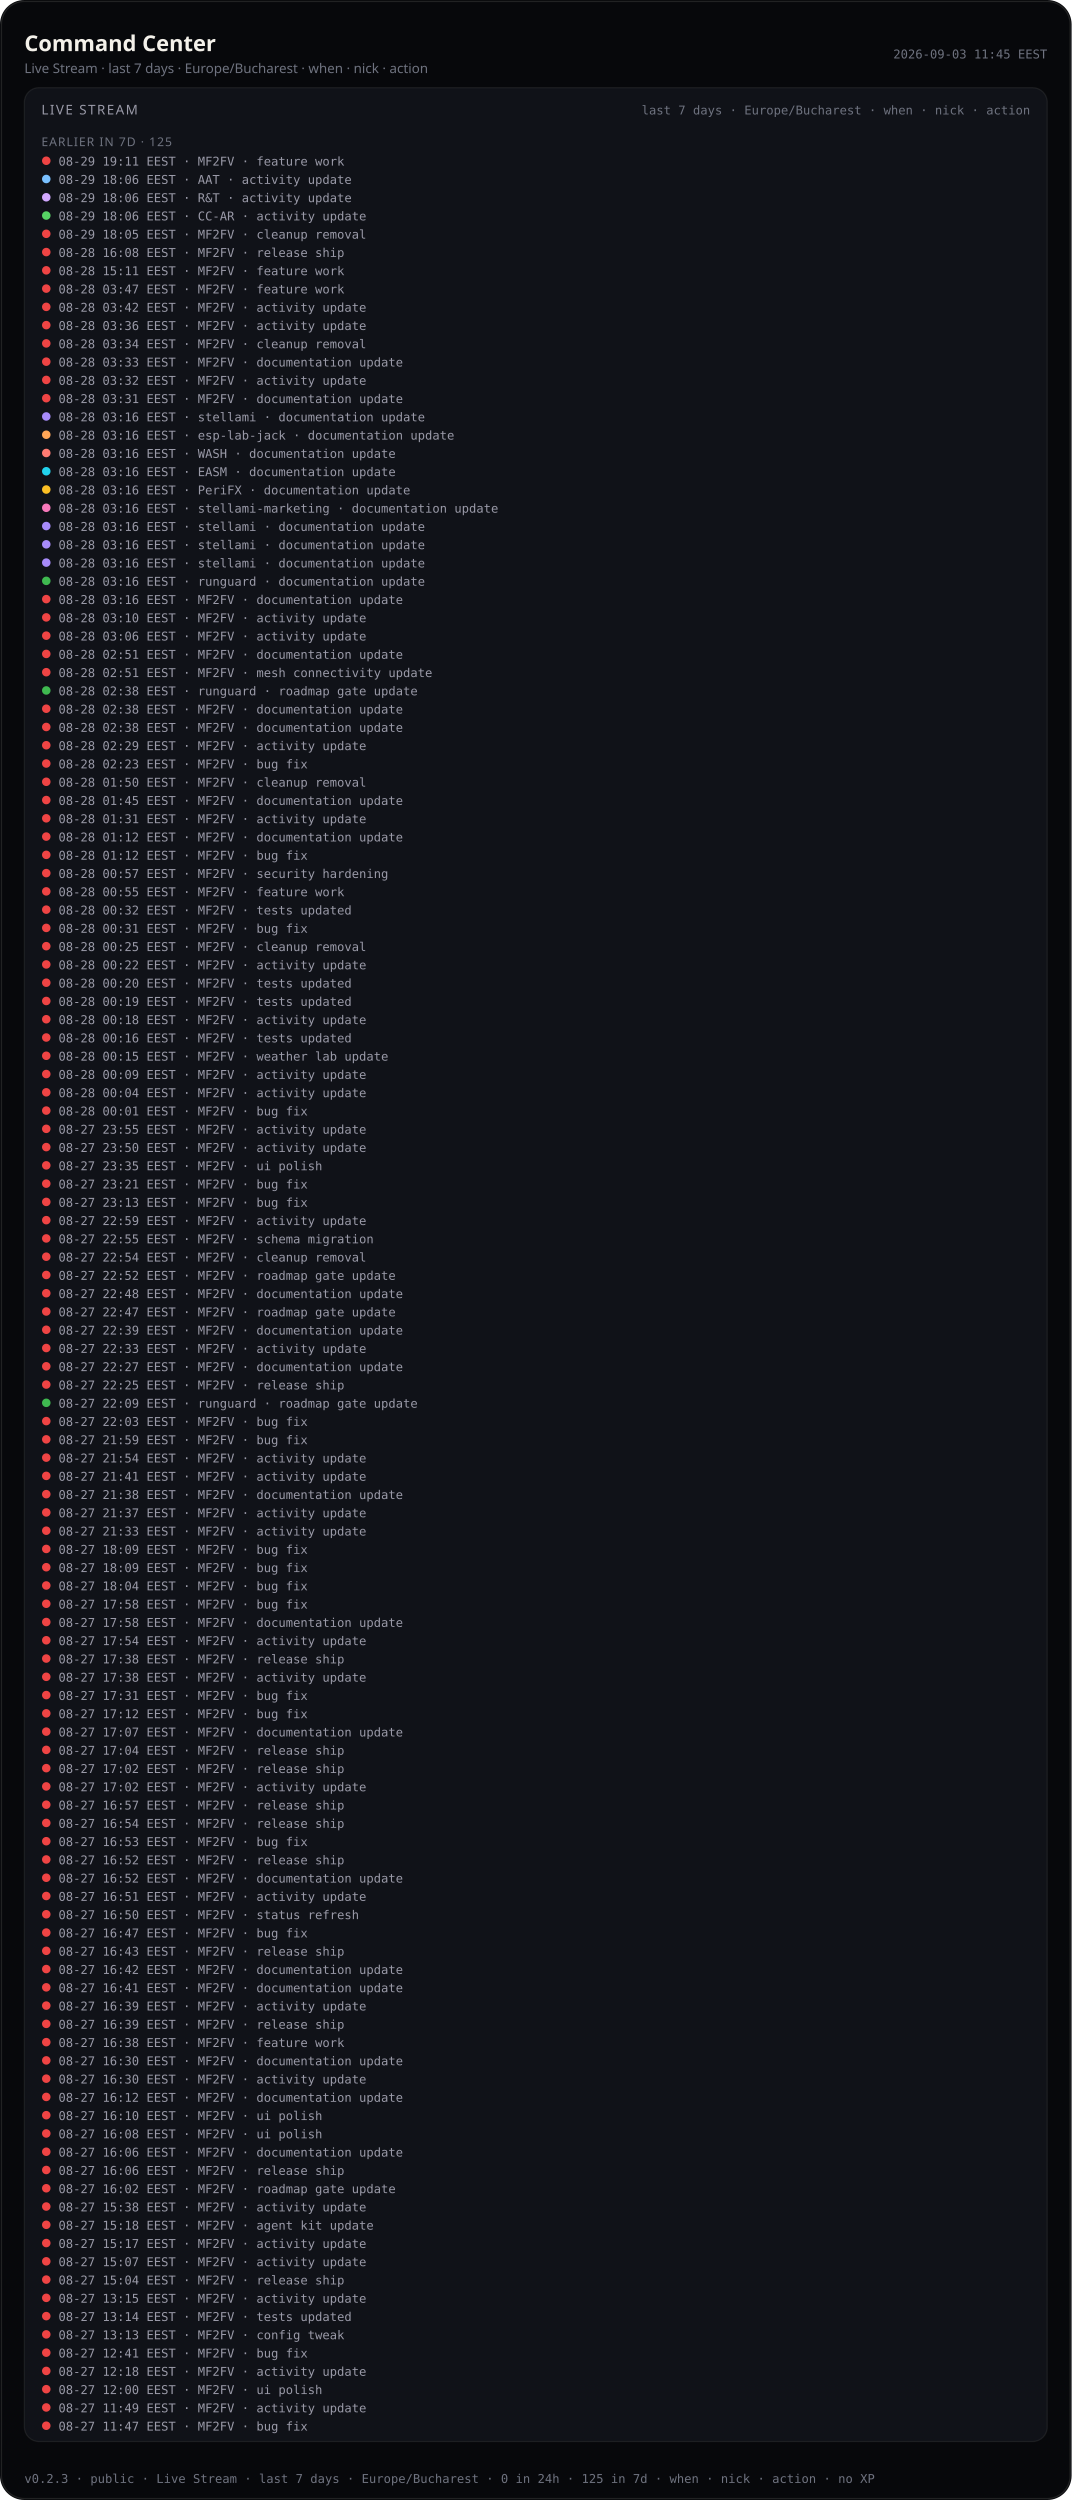
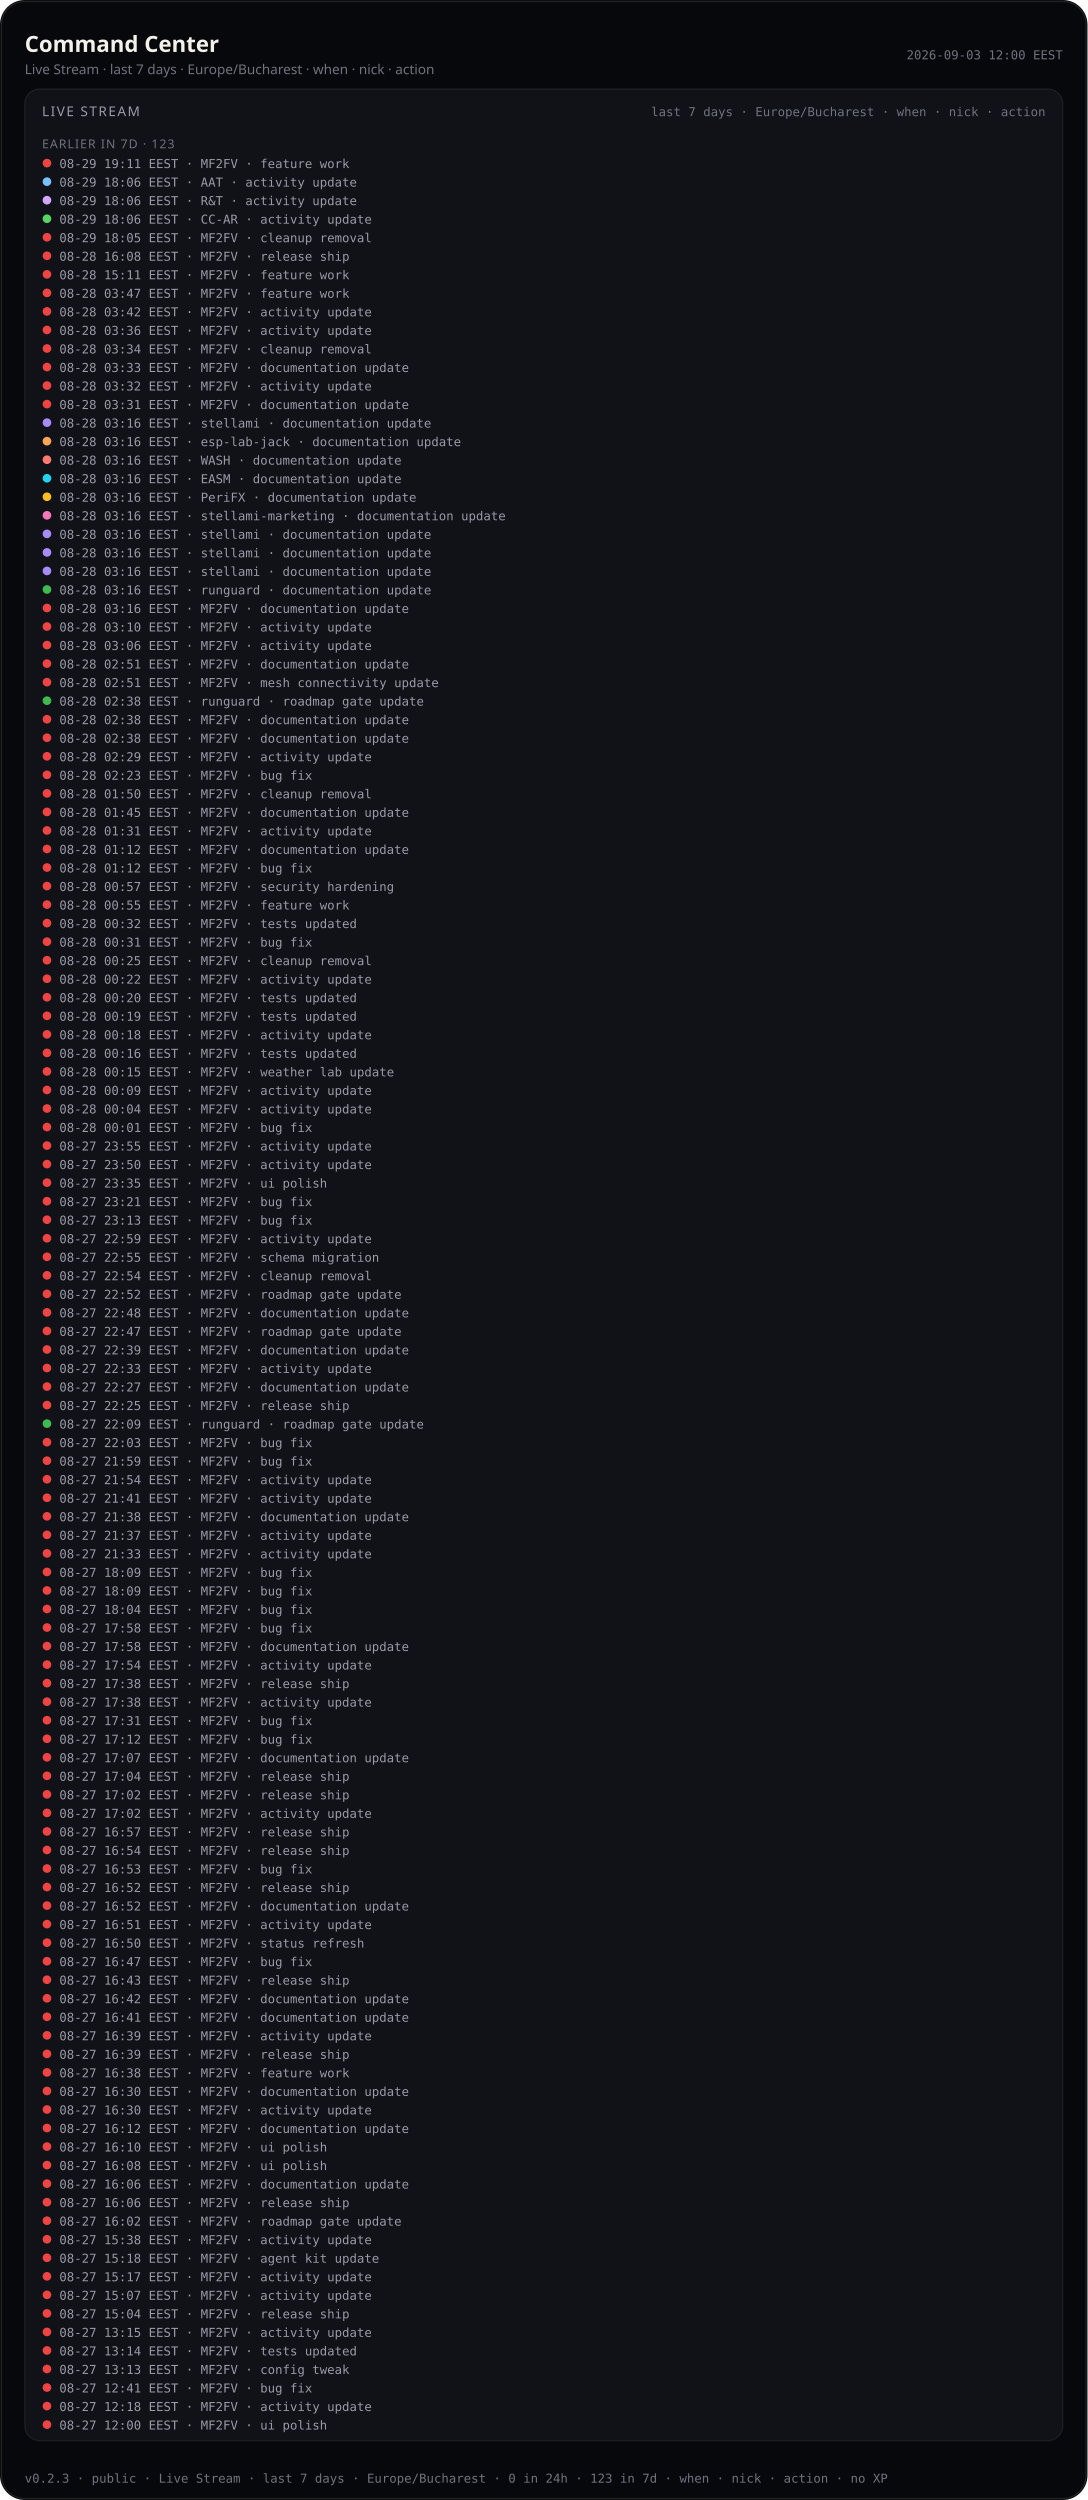
- <svg xmlns="http://www.w3.org/2000/svg" viewBox="0 0 880 2053.0" width="880" height="2053.0" role="img" aria-label="Command Center — Live Stream last 7 days (public)">
-   <rect width="880" height="2053.0" rx="20" fill="#07080b" />
-   <rect x="1.2" y="1.2" width="877.6" height="2050.6" rx="18.8" fill="none" stroke="rgba(232,228,214,0.12)" />
+ <svg xmlns="http://www.w3.org/2000/svg" viewBox="0 0 880 2023.0" width="880" height="2023.0" role="img" aria-label="Command Center — Live Stream last 7 days (public)">
+   <rect width="880" height="2023.0" rx="20" fill="#07080b" />
+   <rect x="1.2" y="1.2" width="877.6" height="2020.6" rx="18.8" fill="none" stroke="rgba(232,228,214,0.12)" />
  <text x="20" y="42" fill="#f4f1ea" font-size="18" font-family="ui-sans-serif, system-ui, sans-serif" font-weight="600">Command Center</text>
  <text x="20" y="60" fill="#6f7380" font-size="11" font-family="ui-sans-serif, system-ui, sans-serif">Live Stream · last 7 days · Europe/Bucharest · when · nick · action</text>
-   <text x="860" y="48" fill="#6f7380" font-size="10" text-anchor="end" font-family="ui-monospace, SFMono-Regular, monospace">2026-09-03 11:45 EEST</text>
-   <rect x="20" y="72" width="840" height="1933.0" rx="12" fill="#101218" stroke="rgba(232,228,214,0.08)" />
+   <text x="860" y="48" fill="#6f7380" font-size="10" text-anchor="end" font-family="ui-monospace, SFMono-Regular, monospace">2026-09-03 12:00 EEST</text>
+   <rect x="20" y="72" width="840" height="1903.0" rx="12" fill="#101218" stroke="rgba(232,228,214,0.08)" />
  <text x="34" y="94" fill="#9a9aa8" font-size="11" font-family="ui-sans-serif, system-ui, sans-serif" letter-spacing="1.2">LIVE STREAM</text>
  <text x="846" y="94" fill="#6f7380" font-size="10" text-anchor="end" font-family="ui-monospace, SFMono-Regular, monospace">last 7 days · Europe/Bucharest · when · nick · action</text>
  <defs>
    <clipPath id="live-stream-clip-pub">
-       <rect x="20" y="72" width="840" height="1933.0" />
+       <rect x="20" y="72" width="840" height="1903.0" />
    </clipPath>
  </defs>
  <g clip-path="url(#live-stream-clip-pub)">
-     <text x="34" y="120" fill="#6f7380" font-size="10" font-family="ui-sans-serif, system-ui, sans-serif" letter-spacing="0.8">EARLIER IN 7D · 125</text>
+     <text x="34" y="120" fill="#6f7380" font-size="10" font-family="ui-sans-serif, system-ui, sans-serif" letter-spacing="0.8">EARLIER IN 7D · 123</text>
    <circle cx="38" cy="132.0" r="3.5" fill="#ef4444" />
    <text x="48" y="136.0" fill="#9a9aa8" font-size="10" font-family="ui-monospace, SFMono-Regular, monospace">08-29 19:11 EEST · MF2FV · feature work</text>
    <circle cx="38" cy="147.0" r="3.5" fill="#79c0ff" />
    <text x="48" y="151.0" fill="#9a9aa8" font-size="10" font-family="ui-monospace, SFMono-Regular, monospace">08-29 18:06 EEST · AAT · activity update</text>
    <circle cx="38" cy="162.0" r="3.5" fill="#d2a8ff" />
    <text x="48" y="166.0" fill="#9a9aa8" font-size="10" font-family="ui-monospace, SFMono-Regular, monospace">08-29 18:06 EEST · R&amp;T · activity update</text>
    <circle cx="38" cy="177.0" r="3.5" fill="#56d364" />
    <text x="48" y="181.0" fill="#9a9aa8" font-size="10" font-family="ui-monospace, SFMono-Regular, monospace">08-29 18:06 EEST · CC-AR · activity update</text>
    <circle cx="38" cy="192.0" r="3.5" fill="#ef4444" />
    <text x="48" y="196.0" fill="#9a9aa8" font-size="10" font-family="ui-monospace, SFMono-Regular, monospace">08-29 18:05 EEST · MF2FV · cleanup removal</text>
    <circle cx="38" cy="207.0" r="3.5" fill="#ef4444" />
    <text x="48" y="211.0" fill="#9a9aa8" font-size="10" font-family="ui-monospace, SFMono-Regular, monospace">08-28 16:08 EEST · MF2FV · release ship</text>
    <circle cx="38" cy="222.0" r="3.5" fill="#ef4444" />
    <text x="48" y="226.0" fill="#9a9aa8" font-size="10" font-family="ui-monospace, SFMono-Regular, monospace">08-28 15:11 EEST · MF2FV · feature work</text>
    <circle cx="38" cy="237.0" r="3.5" fill="#ef4444" />
    <text x="48" y="241.0" fill="#9a9aa8" font-size="10" font-family="ui-monospace, SFMono-Regular, monospace">08-28 03:47 EEST · MF2FV · feature work</text>
    <circle cx="38" cy="252.0" r="3.5" fill="#ef4444" />
    <text x="48" y="256.0" fill="#9a9aa8" font-size="10" font-family="ui-monospace, SFMono-Regular, monospace">08-28 03:42 EEST · MF2FV · activity update</text>
    <circle cx="38" cy="267.0" r="3.5" fill="#ef4444" />
    <text x="48" y="271.0" fill="#9a9aa8" font-size="10" font-family="ui-monospace, SFMono-Regular, monospace">08-28 03:36 EEST · MF2FV · activity update</text>
    <circle cx="38" cy="282.0" r="3.5" fill="#ef4444" />
    <text x="48" y="286.0" fill="#9a9aa8" font-size="10" font-family="ui-monospace, SFMono-Regular, monospace">08-28 03:34 EEST · MF2FV · cleanup removal</text>
    <circle cx="38" cy="297.0" r="3.5" fill="#ef4444" />
    <text x="48" y="301.0" fill="#9a9aa8" font-size="10" font-family="ui-monospace, SFMono-Regular, monospace">08-28 03:33 EEST · MF2FV · documentation update</text>
    <circle cx="38" cy="312.0" r="3.5" fill="#ef4444" />
    <text x="48" y="316.0" fill="#9a9aa8" font-size="10" font-family="ui-monospace, SFMono-Regular, monospace">08-28 03:32 EEST · MF2FV · activity update</text>
    <circle cx="38" cy="327.0" r="3.5" fill="#ef4444" />
    <text x="48" y="331.0" fill="#9a9aa8" font-size="10" font-family="ui-monospace, SFMono-Regular, monospace">08-28 03:31 EEST · MF2FV · documentation update</text>
    <circle cx="38" cy="342.0" r="3.5" fill="#a78bfa" />
    <text x="48" y="346.0" fill="#9a9aa8" font-size="10" font-family="ui-monospace, SFMono-Regular, monospace">08-28 03:16 EEST · stellami · documentation update</text>
    <circle cx="38" cy="357.0" r="3.5" fill="#ffa657" />
    <text x="48" y="361.0" fill="#9a9aa8" font-size="10" font-family="ui-monospace, SFMono-Regular, monospace">08-28 03:16 EEST · esp-lab-jack · documentation update</text>
    <circle cx="38" cy="372.0" r="3.5" fill="#ff7b72" />
    <text x="48" y="376.0" fill="#9a9aa8" font-size="10" font-family="ui-monospace, SFMono-Regular, monospace">08-28 03:16 EEST · WASH · documentation update</text>
    <circle cx="38" cy="387.0" r="3.5" fill="#22d3ee" />
    <text x="48" y="391.0" fill="#9a9aa8" font-size="10" font-family="ui-monospace, SFMono-Regular, monospace">08-28 03:16 EEST · EASM · documentation update</text>
    <circle cx="38" cy="402.0" r="3.5" fill="#fbbf24" />
    <text x="48" y="406.0" fill="#9a9aa8" font-size="10" font-family="ui-monospace, SFMono-Regular, monospace">08-28 03:16 EEST · PeriFX · documentation update</text>
    <circle cx="38" cy="417.0" r="3.5" fill="#f778ba" />
    <text x="48" y="421.0" fill="#9a9aa8" font-size="10" font-family="ui-monospace, SFMono-Regular, monospace">08-28 03:16 EEST · stellami-marketing · documentation update</text>
    <circle cx="38" cy="432.0" r="3.5" fill="#a78bfa" />
    <text x="48" y="436.0" fill="#9a9aa8" font-size="10" font-family="ui-monospace, SFMono-Regular, monospace">08-28 03:16 EEST · stellami · documentation update</text>
    <circle cx="38" cy="447.0" r="3.5" fill="#a78bfa" />
    <text x="48" y="451.0" fill="#9a9aa8" font-size="10" font-family="ui-monospace, SFMono-Regular, monospace">08-28 03:16 EEST · stellami · documentation update</text>
    <circle cx="38" cy="462.0" r="3.5" fill="#a78bfa" />
    <text x="48" y="466.0" fill="#9a9aa8" font-size="10" font-family="ui-monospace, SFMono-Regular, monospace">08-28 03:16 EEST · stellami · documentation update</text>
    <circle cx="38" cy="477.0" r="3.5" fill="#3fb950" />
    <text x="48" y="481.0" fill="#9a9aa8" font-size="10" font-family="ui-monospace, SFMono-Regular, monospace">08-28 03:16 EEST · runguard · documentation update</text>
    <circle cx="38" cy="492.0" r="3.5" fill="#ef4444" />
    <text x="48" y="496.0" fill="#9a9aa8" font-size="10" font-family="ui-monospace, SFMono-Regular, monospace">08-28 03:16 EEST · MF2FV · documentation update</text>
    <circle cx="38" cy="507.0" r="3.5" fill="#ef4444" />
    <text x="48" y="511.0" fill="#9a9aa8" font-size="10" font-family="ui-monospace, SFMono-Regular, monospace">08-28 03:10 EEST · MF2FV · activity update</text>
    <circle cx="38" cy="522.0" r="3.5" fill="#ef4444" />
    <text x="48" y="526.0" fill="#9a9aa8" font-size="10" font-family="ui-monospace, SFMono-Regular, monospace">08-28 03:06 EEST · MF2FV · activity update</text>
    <circle cx="38" cy="537.0" r="3.5" fill="#ef4444" />
    <text x="48" y="541.0" fill="#9a9aa8" font-size="10" font-family="ui-monospace, SFMono-Regular, monospace">08-28 02:51 EEST · MF2FV · documentation update</text>
    <circle cx="38" cy="552.0" r="3.5" fill="#ef4444" />
    <text x="48" y="556.0" fill="#9a9aa8" font-size="10" font-family="ui-monospace, SFMono-Regular, monospace">08-28 02:51 EEST · MF2FV · mesh connectivity update</text>
    <circle cx="38" cy="567.0" r="3.5" fill="#3fb950" />
    <text x="48" y="571.0" fill="#9a9aa8" font-size="10" font-family="ui-monospace, SFMono-Regular, monospace">08-28 02:38 EEST · runguard · roadmap gate update</text>
    <circle cx="38" cy="582.0" r="3.5" fill="#ef4444" />
    <text x="48" y="586.0" fill="#9a9aa8" font-size="10" font-family="ui-monospace, SFMono-Regular, monospace">08-28 02:38 EEST · MF2FV · documentation update</text>
    <circle cx="38" cy="597.0" r="3.5" fill="#ef4444" />
    <text x="48" y="601.0" fill="#9a9aa8" font-size="10" font-family="ui-monospace, SFMono-Regular, monospace">08-28 02:38 EEST · MF2FV · documentation update</text>
    <circle cx="38" cy="612.0" r="3.5" fill="#ef4444" />
    <text x="48" y="616.0" fill="#9a9aa8" font-size="10" font-family="ui-monospace, SFMono-Regular, monospace">08-28 02:29 EEST · MF2FV · activity update</text>
    <circle cx="38" cy="627.0" r="3.5" fill="#ef4444" />
    <text x="48" y="631.0" fill="#9a9aa8" font-size="10" font-family="ui-monospace, SFMono-Regular, monospace">08-28 02:23 EEST · MF2FV · bug fix</text>
    <circle cx="38" cy="642.0" r="3.5" fill="#ef4444" />
    <text x="48" y="646.0" fill="#9a9aa8" font-size="10" font-family="ui-monospace, SFMono-Regular, monospace">08-28 01:50 EEST · MF2FV · cleanup removal</text>
    <circle cx="38" cy="657.0" r="3.5" fill="#ef4444" />
    <text x="48" y="661.0" fill="#9a9aa8" font-size="10" font-family="ui-monospace, SFMono-Regular, monospace">08-28 01:45 EEST · MF2FV · documentation update</text>
    <circle cx="38" cy="672.0" r="3.5" fill="#ef4444" />
    <text x="48" y="676.0" fill="#9a9aa8" font-size="10" font-family="ui-monospace, SFMono-Regular, monospace">08-28 01:31 EEST · MF2FV · activity update</text>
    <circle cx="38" cy="687.0" r="3.5" fill="#ef4444" />
    <text x="48" y="691.0" fill="#9a9aa8" font-size="10" font-family="ui-monospace, SFMono-Regular, monospace">08-28 01:12 EEST · MF2FV · documentation update</text>
    <circle cx="38" cy="702.0" r="3.5" fill="#ef4444" />
    <text x="48" y="706.0" fill="#9a9aa8" font-size="10" font-family="ui-monospace, SFMono-Regular, monospace">08-28 01:12 EEST · MF2FV · bug fix</text>
    <circle cx="38" cy="717.0" r="3.5" fill="#ef4444" />
    <text x="48" y="721.0" fill="#9a9aa8" font-size="10" font-family="ui-monospace, SFMono-Regular, monospace">08-28 00:57 EEST · MF2FV · security hardening</text>
    <circle cx="38" cy="732.0" r="3.5" fill="#ef4444" />
    <text x="48" y="736.0" fill="#9a9aa8" font-size="10" font-family="ui-monospace, SFMono-Regular, monospace">08-28 00:55 EEST · MF2FV · feature work</text>
    <circle cx="38" cy="747.0" r="3.5" fill="#ef4444" />
    <text x="48" y="751.0" fill="#9a9aa8" font-size="10" font-family="ui-monospace, SFMono-Regular, monospace">08-28 00:32 EEST · MF2FV · tests updated</text>
    <circle cx="38" cy="762.0" r="3.5" fill="#ef4444" />
    <text x="48" y="766.0" fill="#9a9aa8" font-size="10" font-family="ui-monospace, SFMono-Regular, monospace">08-28 00:31 EEST · MF2FV · bug fix</text>
    <circle cx="38" cy="777.0" r="3.5" fill="#ef4444" />
    <text x="48" y="781.0" fill="#9a9aa8" font-size="10" font-family="ui-monospace, SFMono-Regular, monospace">08-28 00:25 EEST · MF2FV · cleanup removal</text>
    <circle cx="38" cy="792.0" r="3.5" fill="#ef4444" />
    <text x="48" y="796.0" fill="#9a9aa8" font-size="10" font-family="ui-monospace, SFMono-Regular, monospace">08-28 00:22 EEST · MF2FV · activity update</text>
    <circle cx="38" cy="807.0" r="3.5" fill="#ef4444" />
    <text x="48" y="811.0" fill="#9a9aa8" font-size="10" font-family="ui-monospace, SFMono-Regular, monospace">08-28 00:20 EEST · MF2FV · tests updated</text>
    <circle cx="38" cy="822.0" r="3.5" fill="#ef4444" />
    <text x="48" y="826.0" fill="#9a9aa8" font-size="10" font-family="ui-monospace, SFMono-Regular, monospace">08-28 00:19 EEST · MF2FV · tests updated</text>
    <circle cx="38" cy="837.0" r="3.5" fill="#ef4444" />
    <text x="48" y="841.0" fill="#9a9aa8" font-size="10" font-family="ui-monospace, SFMono-Regular, monospace">08-28 00:18 EEST · MF2FV · activity update</text>
    <circle cx="38" cy="852.0" r="3.5" fill="#ef4444" />
    <text x="48" y="856.0" fill="#9a9aa8" font-size="10" font-family="ui-monospace, SFMono-Regular, monospace">08-28 00:16 EEST · MF2FV · tests updated</text>
    <circle cx="38" cy="867.0" r="3.5" fill="#ef4444" />
    <text x="48" y="871.0" fill="#9a9aa8" font-size="10" font-family="ui-monospace, SFMono-Regular, monospace">08-28 00:15 EEST · MF2FV · weather lab update</text>
    <circle cx="38" cy="882.0" r="3.5" fill="#ef4444" />
    <text x="48" y="886.0" fill="#9a9aa8" font-size="10" font-family="ui-monospace, SFMono-Regular, monospace">08-28 00:09 EEST · MF2FV · activity update</text>
    <circle cx="38" cy="897.0" r="3.5" fill="#ef4444" />
    <text x="48" y="901.0" fill="#9a9aa8" font-size="10" font-family="ui-monospace, SFMono-Regular, monospace">08-28 00:04 EEST · MF2FV · activity update</text>
    <circle cx="38" cy="912.0" r="3.5" fill="#ef4444" />
    <text x="48" y="916.0" fill="#9a9aa8" font-size="10" font-family="ui-monospace, SFMono-Regular, monospace">08-28 00:01 EEST · MF2FV · bug fix</text>
    <circle cx="38" cy="927.0" r="3.5" fill="#ef4444" />
    <text x="48" y="931.0" fill="#9a9aa8" font-size="10" font-family="ui-monospace, SFMono-Regular, monospace">08-27 23:55 EEST · MF2FV · activity update</text>
    <circle cx="38" cy="942.0" r="3.5" fill="#ef4444" />
    <text x="48" y="946.0" fill="#9a9aa8" font-size="10" font-family="ui-monospace, SFMono-Regular, monospace">08-27 23:50 EEST · MF2FV · activity update</text>
    <circle cx="38" cy="957.0" r="3.5" fill="#ef4444" />
    <text x="48" y="961.0" fill="#9a9aa8" font-size="10" font-family="ui-monospace, SFMono-Regular, monospace">08-27 23:35 EEST · MF2FV · ui polish</text>
    <circle cx="38" cy="972.0" r="3.5" fill="#ef4444" />
    <text x="48" y="976.0" fill="#9a9aa8" font-size="10" font-family="ui-monospace, SFMono-Regular, monospace">08-27 23:21 EEST · MF2FV · bug fix</text>
    <circle cx="38" cy="987.0" r="3.5" fill="#ef4444" />
    <text x="48" y="991.0" fill="#9a9aa8" font-size="10" font-family="ui-monospace, SFMono-Regular, monospace">08-27 23:13 EEST · MF2FV · bug fix</text>
    <circle cx="38" cy="1002.0" r="3.5" fill="#ef4444" />
    <text x="48" y="1006.0" fill="#9a9aa8" font-size="10" font-family="ui-monospace, SFMono-Regular, monospace">08-27 22:59 EEST · MF2FV · activity update</text>
    <circle cx="38" cy="1017.0" r="3.5" fill="#ef4444" />
    <text x="48" y="1021.0" fill="#9a9aa8" font-size="10" font-family="ui-monospace, SFMono-Regular, monospace">08-27 22:55 EEST · MF2FV · schema migration</text>
    <circle cx="38" cy="1032.0" r="3.5" fill="#ef4444" />
    <text x="48" y="1036.0" fill="#9a9aa8" font-size="10" font-family="ui-monospace, SFMono-Regular, monospace">08-27 22:54 EEST · MF2FV · cleanup removal</text>
    <circle cx="38" cy="1047.0" r="3.5" fill="#ef4444" />
    <text x="48" y="1051.0" fill="#9a9aa8" font-size="10" font-family="ui-monospace, SFMono-Regular, monospace">08-27 22:52 EEST · MF2FV · roadmap gate update</text>
    <circle cx="38" cy="1062.0" r="3.5" fill="#ef4444" />
    <text x="48" y="1066.0" fill="#9a9aa8" font-size="10" font-family="ui-monospace, SFMono-Regular, monospace">08-27 22:48 EEST · MF2FV · documentation update</text>
    <circle cx="38" cy="1077.0" r="3.5" fill="#ef4444" />
    <text x="48" y="1081.0" fill="#9a9aa8" font-size="10" font-family="ui-monospace, SFMono-Regular, monospace">08-27 22:47 EEST · MF2FV · roadmap gate update</text>
    <circle cx="38" cy="1092.0" r="3.5" fill="#ef4444" />
    <text x="48" y="1096.0" fill="#9a9aa8" font-size="10" font-family="ui-monospace, SFMono-Regular, monospace">08-27 22:39 EEST · MF2FV · documentation update</text>
    <circle cx="38" cy="1107.0" r="3.5" fill="#ef4444" />
    <text x="48" y="1111.0" fill="#9a9aa8" font-size="10" font-family="ui-monospace, SFMono-Regular, monospace">08-27 22:33 EEST · MF2FV · activity update</text>
    <circle cx="38" cy="1122.0" r="3.5" fill="#ef4444" />
    <text x="48" y="1126.0" fill="#9a9aa8" font-size="10" font-family="ui-monospace, SFMono-Regular, monospace">08-27 22:27 EEST · MF2FV · documentation update</text>
    <circle cx="38" cy="1137.0" r="3.5" fill="#ef4444" />
    <text x="48" y="1141.0" fill="#9a9aa8" font-size="10" font-family="ui-monospace, SFMono-Regular, monospace">08-27 22:25 EEST · MF2FV · release ship</text>
    <circle cx="38" cy="1152.0" r="3.5" fill="#3fb950" />
    <text x="48" y="1156.0" fill="#9a9aa8" font-size="10" font-family="ui-monospace, SFMono-Regular, monospace">08-27 22:09 EEST · runguard · roadmap gate update</text>
    <circle cx="38" cy="1167.0" r="3.5" fill="#ef4444" />
    <text x="48" y="1171.0" fill="#9a9aa8" font-size="10" font-family="ui-monospace, SFMono-Regular, monospace">08-27 22:03 EEST · MF2FV · bug fix</text>
    <circle cx="38" cy="1182.0" r="3.5" fill="#ef4444" />
    <text x="48" y="1186.0" fill="#9a9aa8" font-size="10" font-family="ui-monospace, SFMono-Regular, monospace">08-27 21:59 EEST · MF2FV · bug fix</text>
    <circle cx="38" cy="1197.0" r="3.5" fill="#ef4444" />
    <text x="48" y="1201.0" fill="#9a9aa8" font-size="10" font-family="ui-monospace, SFMono-Regular, monospace">08-27 21:54 EEST · MF2FV · activity update</text>
    <circle cx="38" cy="1212.0" r="3.5" fill="#ef4444" />
    <text x="48" y="1216.0" fill="#9a9aa8" font-size="10" font-family="ui-monospace, SFMono-Regular, monospace">08-27 21:41 EEST · MF2FV · activity update</text>
    <circle cx="38" cy="1227.0" r="3.5" fill="#ef4444" />
    <text x="48" y="1231.0" fill="#9a9aa8" font-size="10" font-family="ui-monospace, SFMono-Regular, monospace">08-27 21:38 EEST · MF2FV · documentation update</text>
    <circle cx="38" cy="1242.0" r="3.5" fill="#ef4444" />
    <text x="48" y="1246.0" fill="#9a9aa8" font-size="10" font-family="ui-monospace, SFMono-Regular, monospace">08-27 21:37 EEST · MF2FV · activity update</text>
    <circle cx="38" cy="1257.0" r="3.5" fill="#ef4444" />
    <text x="48" y="1261.0" fill="#9a9aa8" font-size="10" font-family="ui-monospace, SFMono-Regular, monospace">08-27 21:33 EEST · MF2FV · activity update</text>
    <circle cx="38" cy="1272.0" r="3.5" fill="#ef4444" />
    <text x="48" y="1276.0" fill="#9a9aa8" font-size="10" font-family="ui-monospace, SFMono-Regular, monospace">08-27 18:09 EEST · MF2FV · bug fix</text>
    <circle cx="38" cy="1287.0" r="3.5" fill="#ef4444" />
    <text x="48" y="1291.0" fill="#9a9aa8" font-size="10" font-family="ui-monospace, SFMono-Regular, monospace">08-27 18:09 EEST · MF2FV · bug fix</text>
    <circle cx="38" cy="1302.0" r="3.5" fill="#ef4444" />
    <text x="48" y="1306.0" fill="#9a9aa8" font-size="10" font-family="ui-monospace, SFMono-Regular, monospace">08-27 18:04 EEST · MF2FV · bug fix</text>
    <circle cx="38" cy="1317.0" r="3.5" fill="#ef4444" />
    <text x="48" y="1321.0" fill="#9a9aa8" font-size="10" font-family="ui-monospace, SFMono-Regular, monospace">08-27 17:58 EEST · MF2FV · bug fix</text>
    <circle cx="38" cy="1332.0" r="3.5" fill="#ef4444" />
    <text x="48" y="1336.0" fill="#9a9aa8" font-size="10" font-family="ui-monospace, SFMono-Regular, monospace">08-27 17:58 EEST · MF2FV · documentation update</text>
    <circle cx="38" cy="1347.0" r="3.5" fill="#ef4444" />
    <text x="48" y="1351.0" fill="#9a9aa8" font-size="10" font-family="ui-monospace, SFMono-Regular, monospace">08-27 17:54 EEST · MF2FV · activity update</text>
    <circle cx="38" cy="1362.0" r="3.5" fill="#ef4444" />
    <text x="48" y="1366.0" fill="#9a9aa8" font-size="10" font-family="ui-monospace, SFMono-Regular, monospace">08-27 17:38 EEST · MF2FV · release ship</text>
    <circle cx="38" cy="1377.0" r="3.5" fill="#ef4444" />
    <text x="48" y="1381.0" fill="#9a9aa8" font-size="10" font-family="ui-monospace, SFMono-Regular, monospace">08-27 17:38 EEST · MF2FV · activity update</text>
    <circle cx="38" cy="1392.0" r="3.5" fill="#ef4444" />
    <text x="48" y="1396.0" fill="#9a9aa8" font-size="10" font-family="ui-monospace, SFMono-Regular, monospace">08-27 17:31 EEST · MF2FV · bug fix</text>
    <circle cx="38" cy="1407.0" r="3.5" fill="#ef4444" />
    <text x="48" y="1411.0" fill="#9a9aa8" font-size="10" font-family="ui-monospace, SFMono-Regular, monospace">08-27 17:12 EEST · MF2FV · bug fix</text>
    <circle cx="38" cy="1422.0" r="3.5" fill="#ef4444" />
    <text x="48" y="1426.0" fill="#9a9aa8" font-size="10" font-family="ui-monospace, SFMono-Regular, monospace">08-27 17:07 EEST · MF2FV · documentation update</text>
    <circle cx="38" cy="1437.0" r="3.5" fill="#ef4444" />
    <text x="48" y="1441.0" fill="#9a9aa8" font-size="10" font-family="ui-monospace, SFMono-Regular, monospace">08-27 17:04 EEST · MF2FV · release ship</text>
    <circle cx="38" cy="1452.0" r="3.5" fill="#ef4444" />
    <text x="48" y="1456.0" fill="#9a9aa8" font-size="10" font-family="ui-monospace, SFMono-Regular, monospace">08-27 17:02 EEST · MF2FV · release ship</text>
    <circle cx="38" cy="1467.0" r="3.5" fill="#ef4444" />
    <text x="48" y="1471.0" fill="#9a9aa8" font-size="10" font-family="ui-monospace, SFMono-Regular, monospace">08-27 17:02 EEST · MF2FV · activity update</text>
    <circle cx="38" cy="1482.0" r="3.5" fill="#ef4444" />
    <text x="48" y="1486.0" fill="#9a9aa8" font-size="10" font-family="ui-monospace, SFMono-Regular, monospace">08-27 16:57 EEST · MF2FV · release ship</text>
    <circle cx="38" cy="1497.0" r="3.5" fill="#ef4444" />
    <text x="48" y="1501.0" fill="#9a9aa8" font-size="10" font-family="ui-monospace, SFMono-Regular, monospace">08-27 16:54 EEST · MF2FV · release ship</text>
    <circle cx="38" cy="1512.0" r="3.5" fill="#ef4444" />
    <text x="48" y="1516.0" fill="#9a9aa8" font-size="10" font-family="ui-monospace, SFMono-Regular, monospace">08-27 16:53 EEST · MF2FV · bug fix</text>
    <circle cx="38" cy="1527.0" r="3.5" fill="#ef4444" />
    <text x="48" y="1531.0" fill="#9a9aa8" font-size="10" font-family="ui-monospace, SFMono-Regular, monospace">08-27 16:52 EEST · MF2FV · release ship</text>
    <circle cx="38" cy="1542.0" r="3.5" fill="#ef4444" />
    <text x="48" y="1546.0" fill="#9a9aa8" font-size="10" font-family="ui-monospace, SFMono-Regular, monospace">08-27 16:52 EEST · MF2FV · documentation update</text>
    <circle cx="38" cy="1557.0" r="3.5" fill="#ef4444" />
    <text x="48" y="1561.0" fill="#9a9aa8" font-size="10" font-family="ui-monospace, SFMono-Regular, monospace">08-27 16:51 EEST · MF2FV · activity update</text>
    <circle cx="38" cy="1572.0" r="3.5" fill="#ef4444" />
    <text x="48" y="1576.0" fill="#9a9aa8" font-size="10" font-family="ui-monospace, SFMono-Regular, monospace">08-27 16:50 EEST · MF2FV · status refresh</text>
    <circle cx="38" cy="1587.0" r="3.5" fill="#ef4444" />
    <text x="48" y="1591.0" fill="#9a9aa8" font-size="10" font-family="ui-monospace, SFMono-Regular, monospace">08-27 16:47 EEST · MF2FV · bug fix</text>
    <circle cx="38" cy="1602.0" r="3.5" fill="#ef4444" />
    <text x="48" y="1606.0" fill="#9a9aa8" font-size="10" font-family="ui-monospace, SFMono-Regular, monospace">08-27 16:43 EEST · MF2FV · release ship</text>
    <circle cx="38" cy="1617.0" r="3.5" fill="#ef4444" />
    <text x="48" y="1621.0" fill="#9a9aa8" font-size="10" font-family="ui-monospace, SFMono-Regular, monospace">08-27 16:42 EEST · MF2FV · documentation update</text>
    <circle cx="38" cy="1632.0" r="3.5" fill="#ef4444" />
    <text x="48" y="1636.0" fill="#9a9aa8" font-size="10" font-family="ui-monospace, SFMono-Regular, monospace">08-27 16:41 EEST · MF2FV · documentation update</text>
    <circle cx="38" cy="1647.0" r="3.5" fill="#ef4444" />
    <text x="48" y="1651.0" fill="#9a9aa8" font-size="10" font-family="ui-monospace, SFMono-Regular, monospace">08-27 16:39 EEST · MF2FV · activity update</text>
    <circle cx="38" cy="1662.0" r="3.5" fill="#ef4444" />
    <text x="48" y="1666.0" fill="#9a9aa8" font-size="10" font-family="ui-monospace, SFMono-Regular, monospace">08-27 16:39 EEST · MF2FV · release ship</text>
    <circle cx="38" cy="1677.0" r="3.5" fill="#ef4444" />
    <text x="48" y="1681.0" fill="#9a9aa8" font-size="10" font-family="ui-monospace, SFMono-Regular, monospace">08-27 16:38 EEST · MF2FV · feature work</text>
    <circle cx="38" cy="1692.0" r="3.5" fill="#ef4444" />
    <text x="48" y="1696.0" fill="#9a9aa8" font-size="10" font-family="ui-monospace, SFMono-Regular, monospace">08-27 16:30 EEST · MF2FV · documentation update</text>
    <circle cx="38" cy="1707.0" r="3.5" fill="#ef4444" />
    <text x="48" y="1711.0" fill="#9a9aa8" font-size="10" font-family="ui-monospace, SFMono-Regular, monospace">08-27 16:30 EEST · MF2FV · activity update</text>
    <circle cx="38" cy="1722.0" r="3.5" fill="#ef4444" />
    <text x="48" y="1726.0" fill="#9a9aa8" font-size="10" font-family="ui-monospace, SFMono-Regular, monospace">08-27 16:12 EEST · MF2FV · documentation update</text>
    <circle cx="38" cy="1737.0" r="3.5" fill="#ef4444" />
    <text x="48" y="1741.0" fill="#9a9aa8" font-size="10" font-family="ui-monospace, SFMono-Regular, monospace">08-27 16:10 EEST · MF2FV · ui polish</text>
    <circle cx="38" cy="1752.0" r="3.5" fill="#ef4444" />
    <text x="48" y="1756.0" fill="#9a9aa8" font-size="10" font-family="ui-monospace, SFMono-Regular, monospace">08-27 16:08 EEST · MF2FV · ui polish</text>
    <circle cx="38" cy="1767.0" r="3.5" fill="#ef4444" />
    <text x="48" y="1771.0" fill="#9a9aa8" font-size="10" font-family="ui-monospace, SFMono-Regular, monospace">08-27 16:06 EEST · MF2FV · documentation update</text>
    <circle cx="38" cy="1782.0" r="3.5" fill="#ef4444" />
    <text x="48" y="1786.0" fill="#9a9aa8" font-size="10" font-family="ui-monospace, SFMono-Regular, monospace">08-27 16:06 EEST · MF2FV · release ship</text>
    <circle cx="38" cy="1797.0" r="3.5" fill="#ef4444" />
    <text x="48" y="1801.0" fill="#9a9aa8" font-size="10" font-family="ui-monospace, SFMono-Regular, monospace">08-27 16:02 EEST · MF2FV · roadmap gate update</text>
    <circle cx="38" cy="1812.0" r="3.5" fill="#ef4444" />
    <text x="48" y="1816.0" fill="#9a9aa8" font-size="10" font-family="ui-monospace, SFMono-Regular, monospace">08-27 15:38 EEST · MF2FV · activity update</text>
    <circle cx="38" cy="1827.0" r="3.5" fill="#ef4444" />
    <text x="48" y="1831.0" fill="#9a9aa8" font-size="10" font-family="ui-monospace, SFMono-Regular, monospace">08-27 15:18 EEST · MF2FV · agent kit update</text>
    <circle cx="38" cy="1842.0" r="3.5" fill="#ef4444" />
    <text x="48" y="1846.0" fill="#9a9aa8" font-size="10" font-family="ui-monospace, SFMono-Regular, monospace">08-27 15:17 EEST · MF2FV · activity update</text>
    <circle cx="38" cy="1857.0" r="3.5" fill="#ef4444" />
    <text x="48" y="1861.0" fill="#9a9aa8" font-size="10" font-family="ui-monospace, SFMono-Regular, monospace">08-27 15:07 EEST · MF2FV · activity update</text>
    <circle cx="38" cy="1872.0" r="3.5" fill="#ef4444" />
    <text x="48" y="1876.0" fill="#9a9aa8" font-size="10" font-family="ui-monospace, SFMono-Regular, monospace">08-27 15:04 EEST · MF2FV · release ship</text>
    <circle cx="38" cy="1887.0" r="3.5" fill="#ef4444" />
    <text x="48" y="1891.0" fill="#9a9aa8" font-size="10" font-family="ui-monospace, SFMono-Regular, monospace">08-27 13:15 EEST · MF2FV · activity update</text>
    <circle cx="38" cy="1902.0" r="3.5" fill="#ef4444" />
    <text x="48" y="1906.0" fill="#9a9aa8" font-size="10" font-family="ui-monospace, SFMono-Regular, monospace">08-27 13:14 EEST · MF2FV · tests updated</text>
    <circle cx="38" cy="1917.0" r="3.5" fill="#ef4444" />
    <text x="48" y="1921.0" fill="#9a9aa8" font-size="10" font-family="ui-monospace, SFMono-Regular, monospace">08-27 13:13 EEST · MF2FV · config tweak</text>
    <circle cx="38" cy="1932.0" r="3.5" fill="#ef4444" />
    <text x="48" y="1936.0" fill="#9a9aa8" font-size="10" font-family="ui-monospace, SFMono-Regular, monospace">08-27 12:41 EEST · MF2FV · bug fix</text>
    <circle cx="38" cy="1947.0" r="3.5" fill="#ef4444" />
    <text x="48" y="1951.0" fill="#9a9aa8" font-size="10" font-family="ui-monospace, SFMono-Regular, monospace">08-27 12:18 EEST · MF2FV · activity update</text>
    <circle cx="38" cy="1962.0" r="3.5" fill="#ef4444" />
    <text x="48" y="1966.0" fill="#9a9aa8" font-size="10" font-family="ui-monospace, SFMono-Regular, monospace">08-27 12:00 EEST · MF2FV · ui polish</text>
-     <circle cx="38" cy="1977.0" r="3.5" fill="#ef4444" />
-     <text x="48" y="1981.0" fill="#9a9aa8" font-size="10" font-family="ui-monospace, SFMono-Regular, monospace">08-27 11:49 EEST · MF2FV · activity update</text>
-     <circle cx="38" cy="1992.0" r="3.5" fill="#ef4444" />
-     <text x="48" y="1996.0" fill="#9a9aa8" font-size="10" font-family="ui-monospace, SFMono-Regular, monospace">08-27 11:47 EEST · MF2FV · bug fix</text>
  </g>
-   <text x="20" y="2039.0" fill="#6f7380" font-size="10" font-family="ui-monospace, SFMono-Regular, monospace">v0.2.3 · public · Live Stream · last 7 days · Europe/Bucharest · 0 in 24h · 125 in 7d · when · nick · action · no XP</text>
+   <text x="20" y="2009.0" fill="#6f7380" font-size="10" font-family="ui-monospace, SFMono-Regular, monospace">v0.2.3 · public · Live Stream · last 7 days · Europe/Bucharest · 0 in 24h · 123 in 7d · when · nick · action · no XP</text>
</svg>
